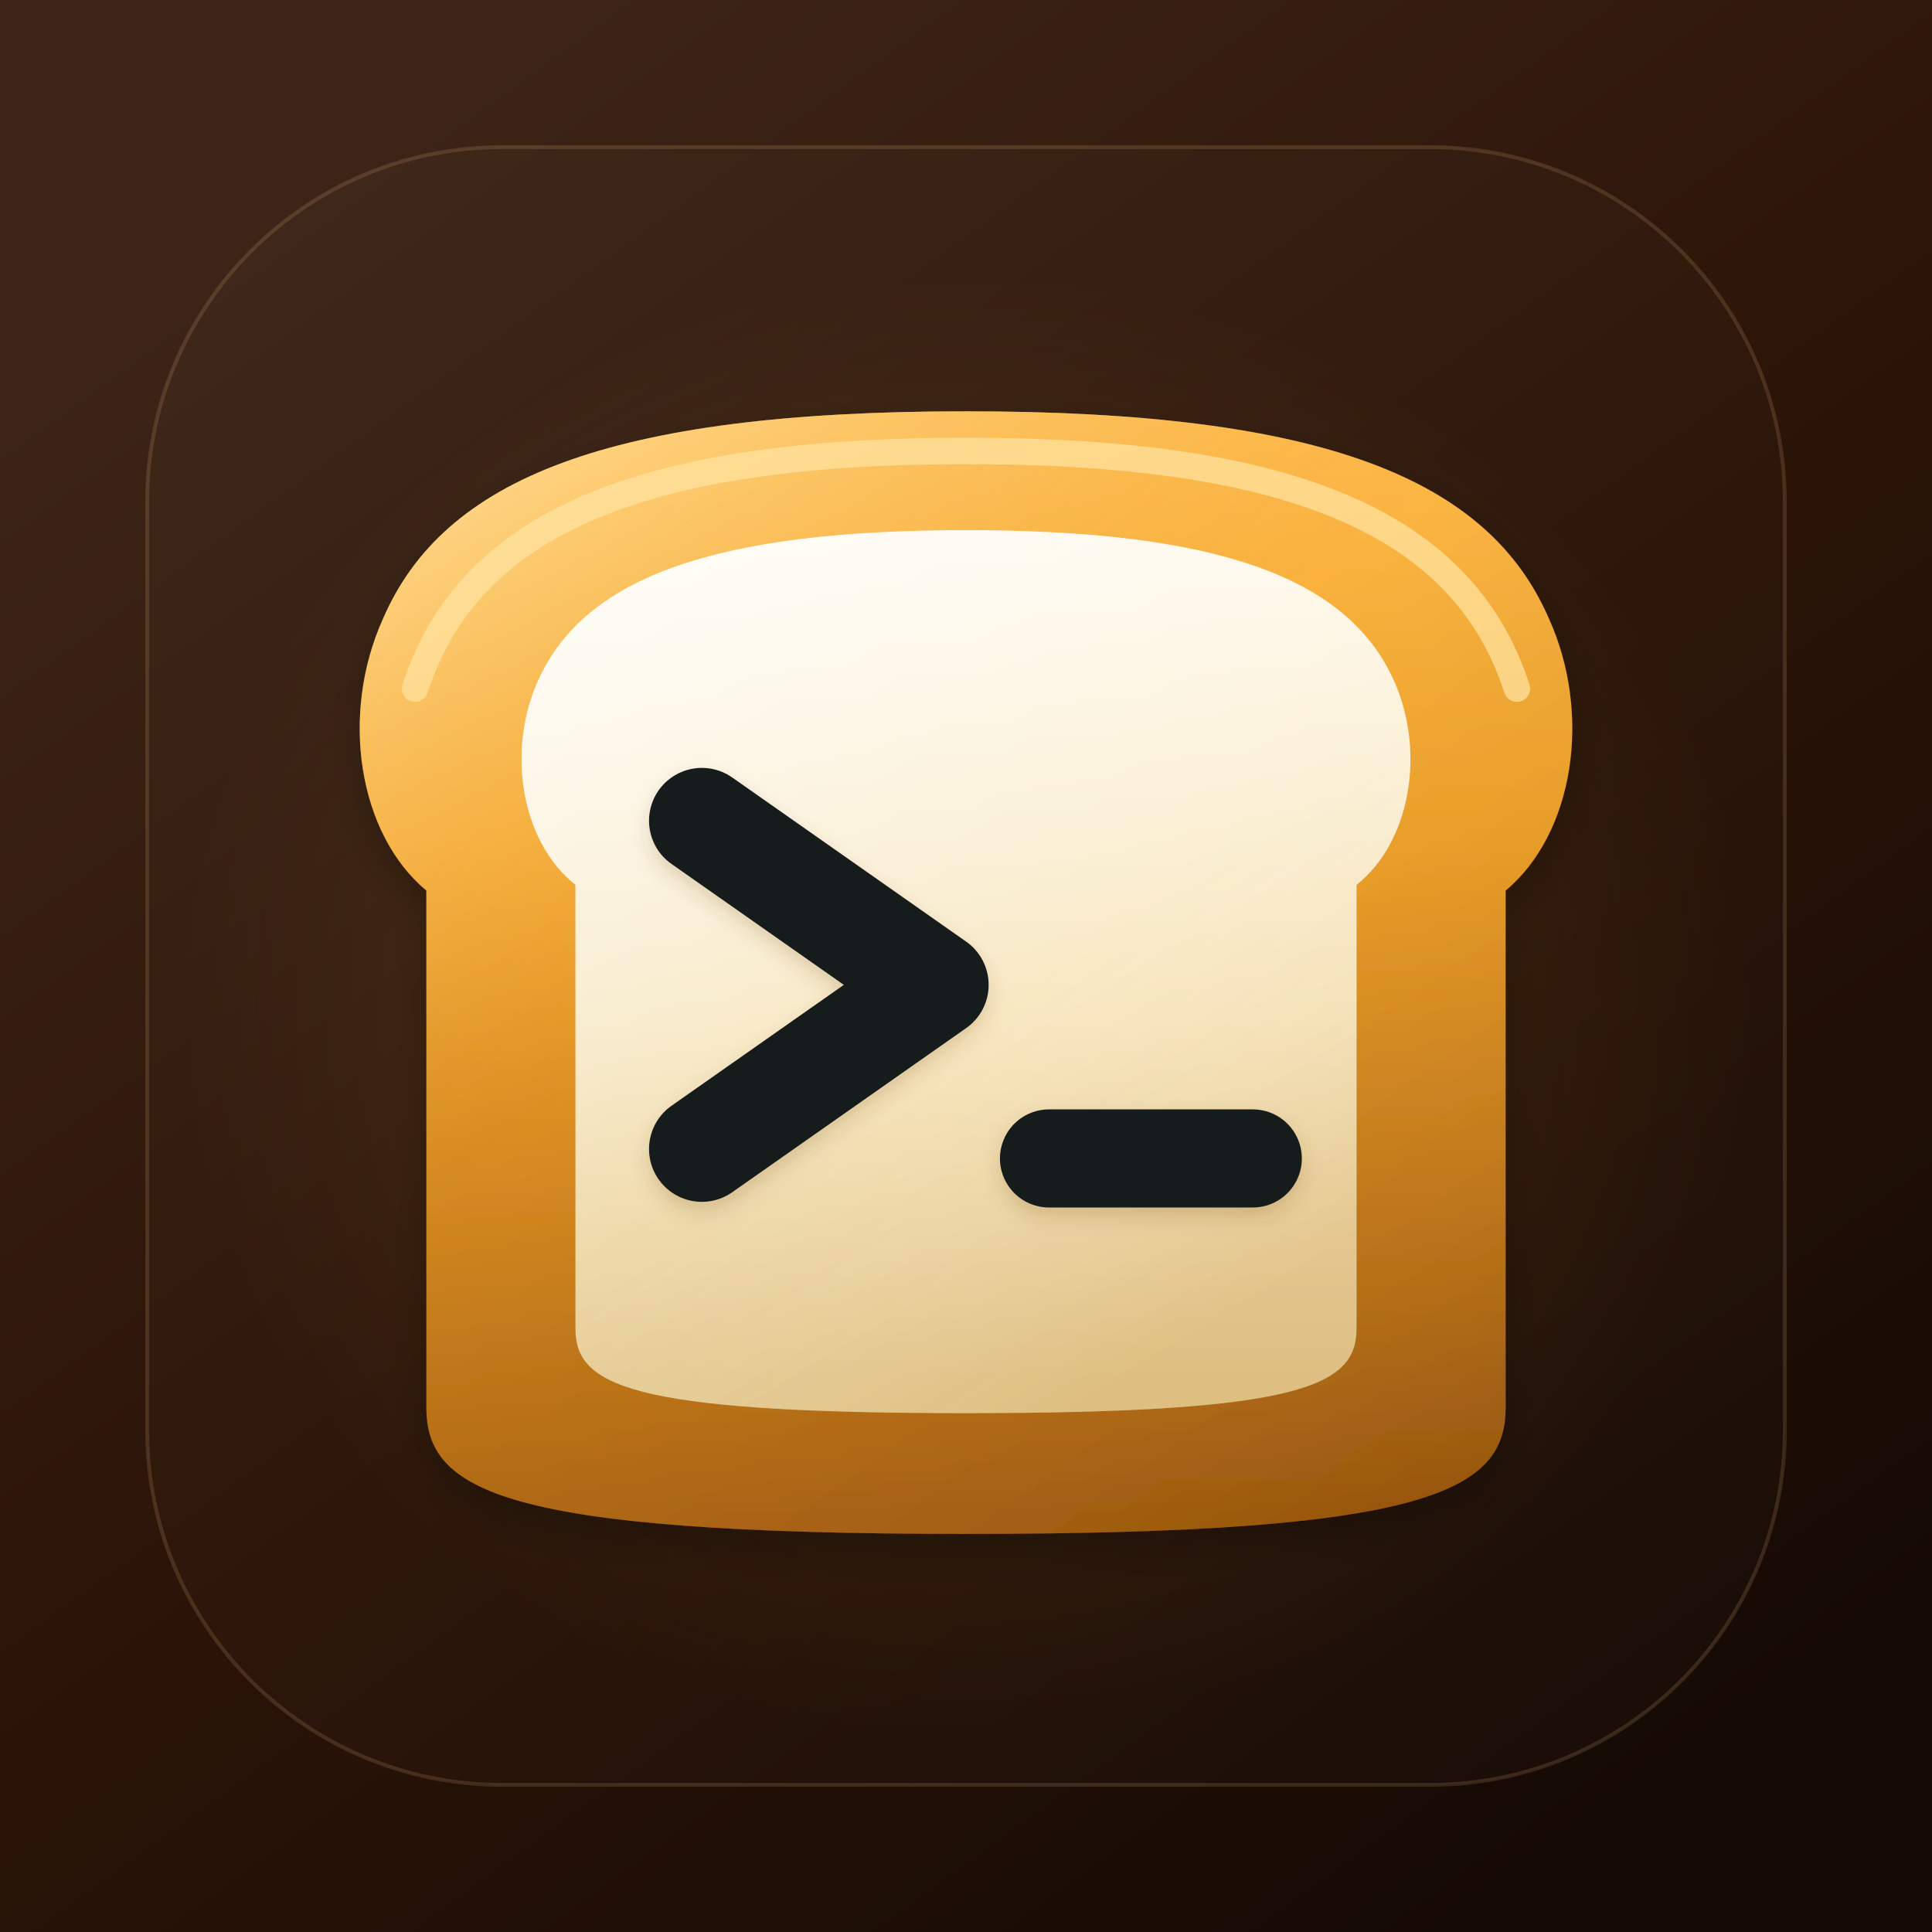
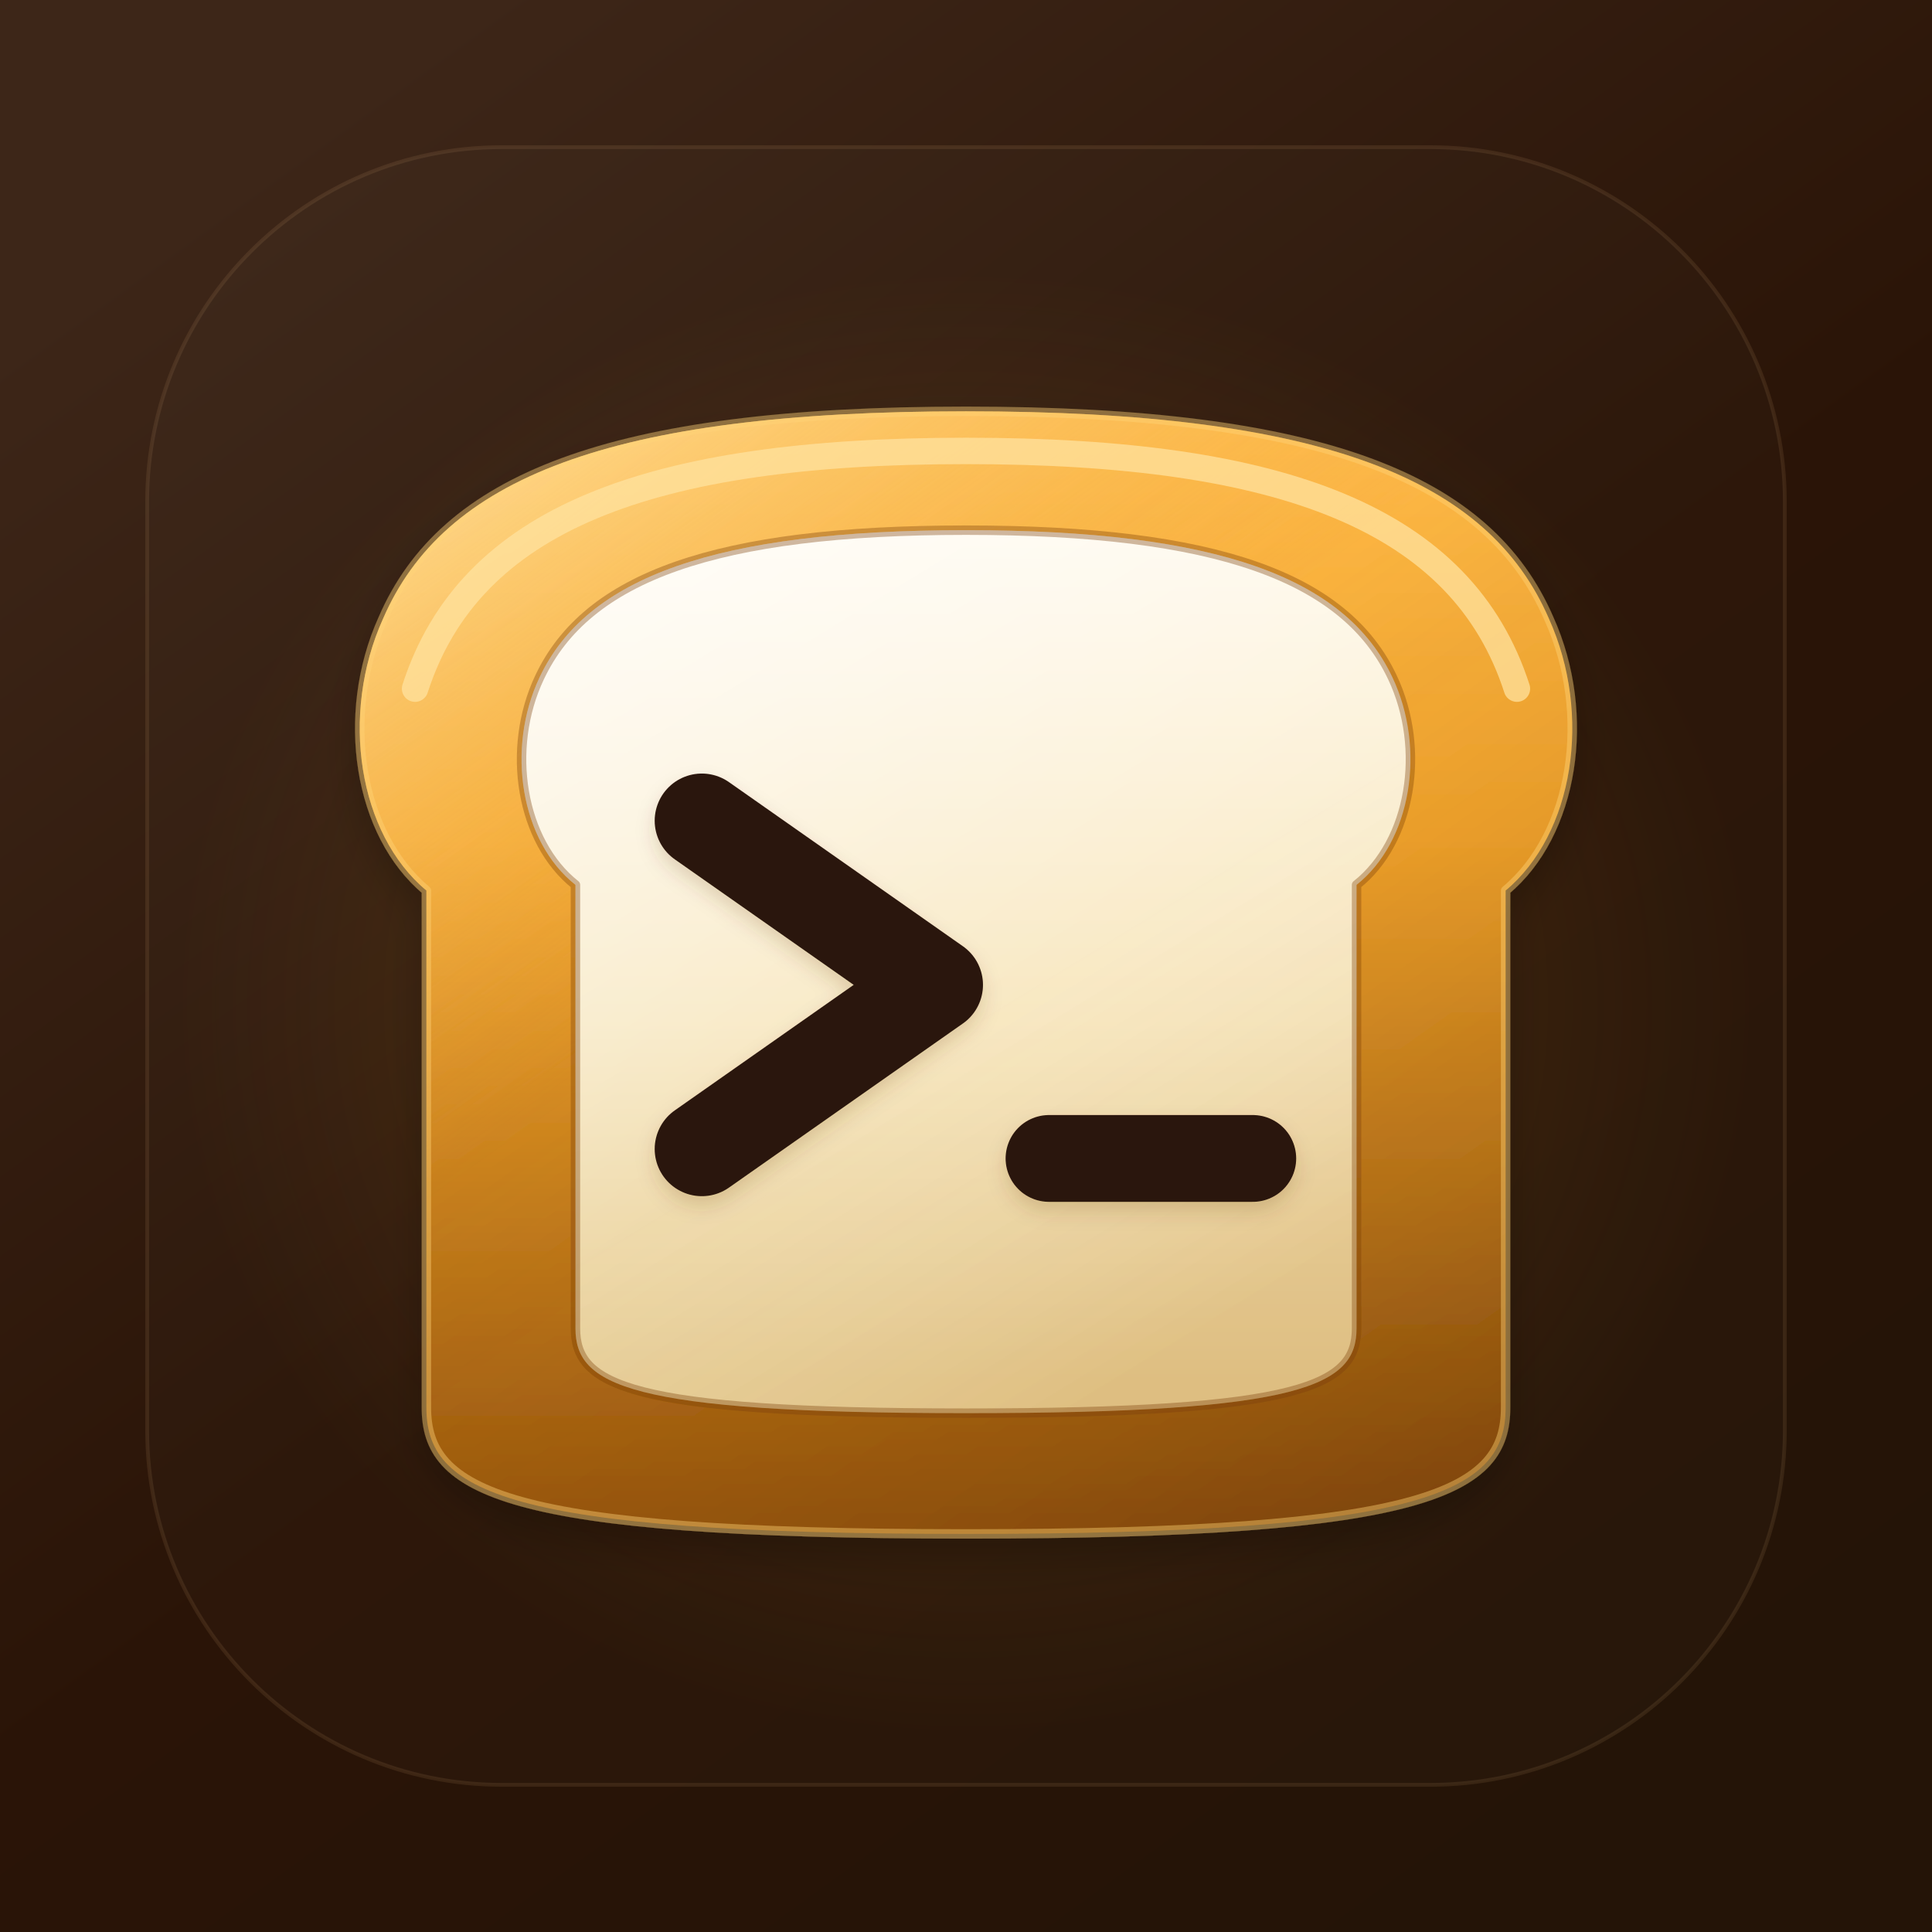
<svg xmlns="http://www.w3.org/2000/svg" width="1024" height="1024" viewBox="0 0 1024 1024">
  <defs>
    <linearGradient id="background" x1="178" y1="52" x2="846" y2="972" gradientUnits="userSpaceOnUse">
      <stop offset="0" stop-color="#3d2618" />
      <stop offset="0.54" stop-color="#2a1407" />
-       <stop offset="1" stop-color="#160a05" />
+       <stop offset="1" stop-color="#241407" />
    </linearGradient>
    <radialGradient id="amberGlow" cx="0" cy="0" r="1" gradientUnits="userSpaceOnUse" gradientTransform="translate(512 532) rotate(90) scale(390 420)">
-       <stop offset="0" stop-color="#f6a72e" stop-opacity="0.28" />
-       <stop offset="0.48" stop-color="#f6a72e" stop-opacity="0.09" />
+       <stop offset="0" stop-color="#f6a72e" stop-opacity="0.30" />
+       <stop offset="0.48" stop-color="#f6a72e" stop-opacity="0.10" />
      <stop offset="1" stop-color="#f6a72e" stop-opacity="0" />
    </radialGradient>
    <linearGradient id="crust" x1="512" y1="184" x2="512" y2="804" gradientUnits="userSpaceOnUse">
      <stop offset="0" stop-color="#ffbf54" />
      <stop offset="0.42" stop-color="#f4a62d" />
-       <stop offset="1" stop-color="#a96111" />
+       <stop offset="1" stop-color="#8a4a08" />
    </linearGradient>
    <linearGradient id="crustShade" x1="320" y1="218" x2="736" y2="806" gradientUnits="userSpaceOnUse">
      <stop offset="0" stop-color="#ffe2a0" stop-opacity="0.68" />
      <stop offset="0.4" stop-color="#f4a62d" stop-opacity="0.18" />
-       <stop offset="1" stop-color="#6e3d08" stop-opacity="0.32" />
+       <stop offset="1" stop-color="#6e3d08" stop-opacity="0.40" />
    </linearGradient>
    <linearGradient id="bread" x1="512" y1="274" x2="512" y2="732" gradientUnits="userSpaceOnUse">
      <stop offset="0" stop-color="#fff8e9" />
      <stop offset="0.58" stop-color="#f7e6bd" />
      <stop offset="1" stop-color="#e6cc93" />
    </linearGradient>
    <linearGradient id="breadGlow" x1="368" y1="304" x2="620" y2="716" gradientUnits="userSpaceOnUse">
      <stop offset="0" stop-color="#ffffff" stop-opacity="0.62" />
      <stop offset="0.58" stop-color="#ffffff" stop-opacity="0.08" />
      <stop offset="1" stop-color="#b77923" stop-opacity="0.16" />
    </linearGradient>
    <filter id="toastShadow" x="130" y="120" width="764" height="780" filterUnits="userSpaceOnUse" color-interpolation-filters="sRGB">
      <feDropShadow dx="0" dy="42" stdDeviation="34" flood-color="#000000" flood-opacity="0.42" />
      <feDropShadow dx="0" dy="10" stdDeviation="10" flood-color="#000000" flood-opacity="0.24" />
    </filter>
    <filter id="promptShadow" x="300" y="360" width="410" height="300" filterUnits="userSpaceOnUse" color-interpolation-filters="sRGB">
      <feDropShadow dx="0" dy="5" stdDeviation="5" flood-color="#6b3b08" flood-opacity="0.18" />
    </filter>
  </defs>
  <rect width="1024" height="1024" fill="url(#background)" />
  <rect width="1024" height="1024" fill="url(#amberGlow)" />
-   <rect x="78" y="78" width="868" height="868" rx="188" fill="#ffffff" fill-opacity="0.012" stroke="#f0c083" stroke-opacity="0.16" stroke-width="2" />
+   <rect x="78" y="78" width="868" height="868" rx="188" fill="#ffffff" fill-opacity="0.012" stroke="#f0c083" stroke-opacity="0.10" stroke-width="2" />
  <g filter="url(#toastShadow)">
    <path d="M226 746V472C190 442 180 379 203 328C235 254 322 218 512 218C702 218 789 254 821 328C844 379 834 442 798 472V746C798 790 758 813 512 813C266 813 226 790 226 746Z" fill="url(#crust)" />
    <path d="M226 746V472C190 442 180 379 203 328C235 254 322 218 512 218C702 218 789 254 821 328C844 379 834 442 798 472V746C798 790 758 813 512 813C266 813 226 790 226 746Z" fill="url(#crustShade)" opacity="0.92" />
+     <path d="M226 746V472C190 442 180 379 203 328C235 254 322 218 512 218C702 218 789 254 821 328C844 379 834 442 798 472V746C798 790 758 813 512 813C266 813 226 790 226 746Z" fill="none" stroke="#ffd478" stroke-opacity="0.42" stroke-width="5" stroke-linejoin="round" />
    <path d="M305 704V469C276 446 268 397 286 359C311 306 379 281 512 281C645 281 713 306 738 359C756 397 748 446 719 469V704C719 734 692 749 512 749C332 749 305 734 305 704Z" fill="url(#bread)" />
    <path d="M305 704V469C276 446 268 397 286 359C311 306 379 281 512 281C645 281 713 306 738 359C756 397 748 446 719 469V704C719 734 692 749 512 749C332 749 305 734 305 704Z" fill="url(#breadGlow)" />
+     <path d="M305 704V469C276 446 268 397 286 359C311 306 379 281 512 281C645 281 713 306 738 359C756 397 748 446 719 469V704C719 734 692 749 512 749C332 749 305 734 305 704Z" fill="none" stroke="#7c3f08" stroke-opacity="0.36" stroke-width="5" stroke-linejoin="round" />
    <path d="M220 365C249 275 344 239 512 239C680 239 775 275 804 365" fill="none" stroke="#ffe3a0" stroke-opacity="0.74" stroke-width="14" stroke-linecap="round" />
  </g>
-   <g filter="url(#promptShadow)" stroke="#171a1b" stroke-linecap="round" stroke-linejoin="round">
-     <path d="M372 435L496 522L372 609" fill="none" stroke-width="56" />
-     <path d="M556 614H664" fill="none" stroke-width="52" />
+   <g filter="url(#promptShadow)" stroke="#2a1408" stroke-linecap="round" stroke-linejoin="round">
+     <path d="M372 435L496 522L372 609" fill="none" stroke-width="50" />
+     <path d="M556 614H664" fill="none" stroke-width="46" />
  </g>
</svg>
